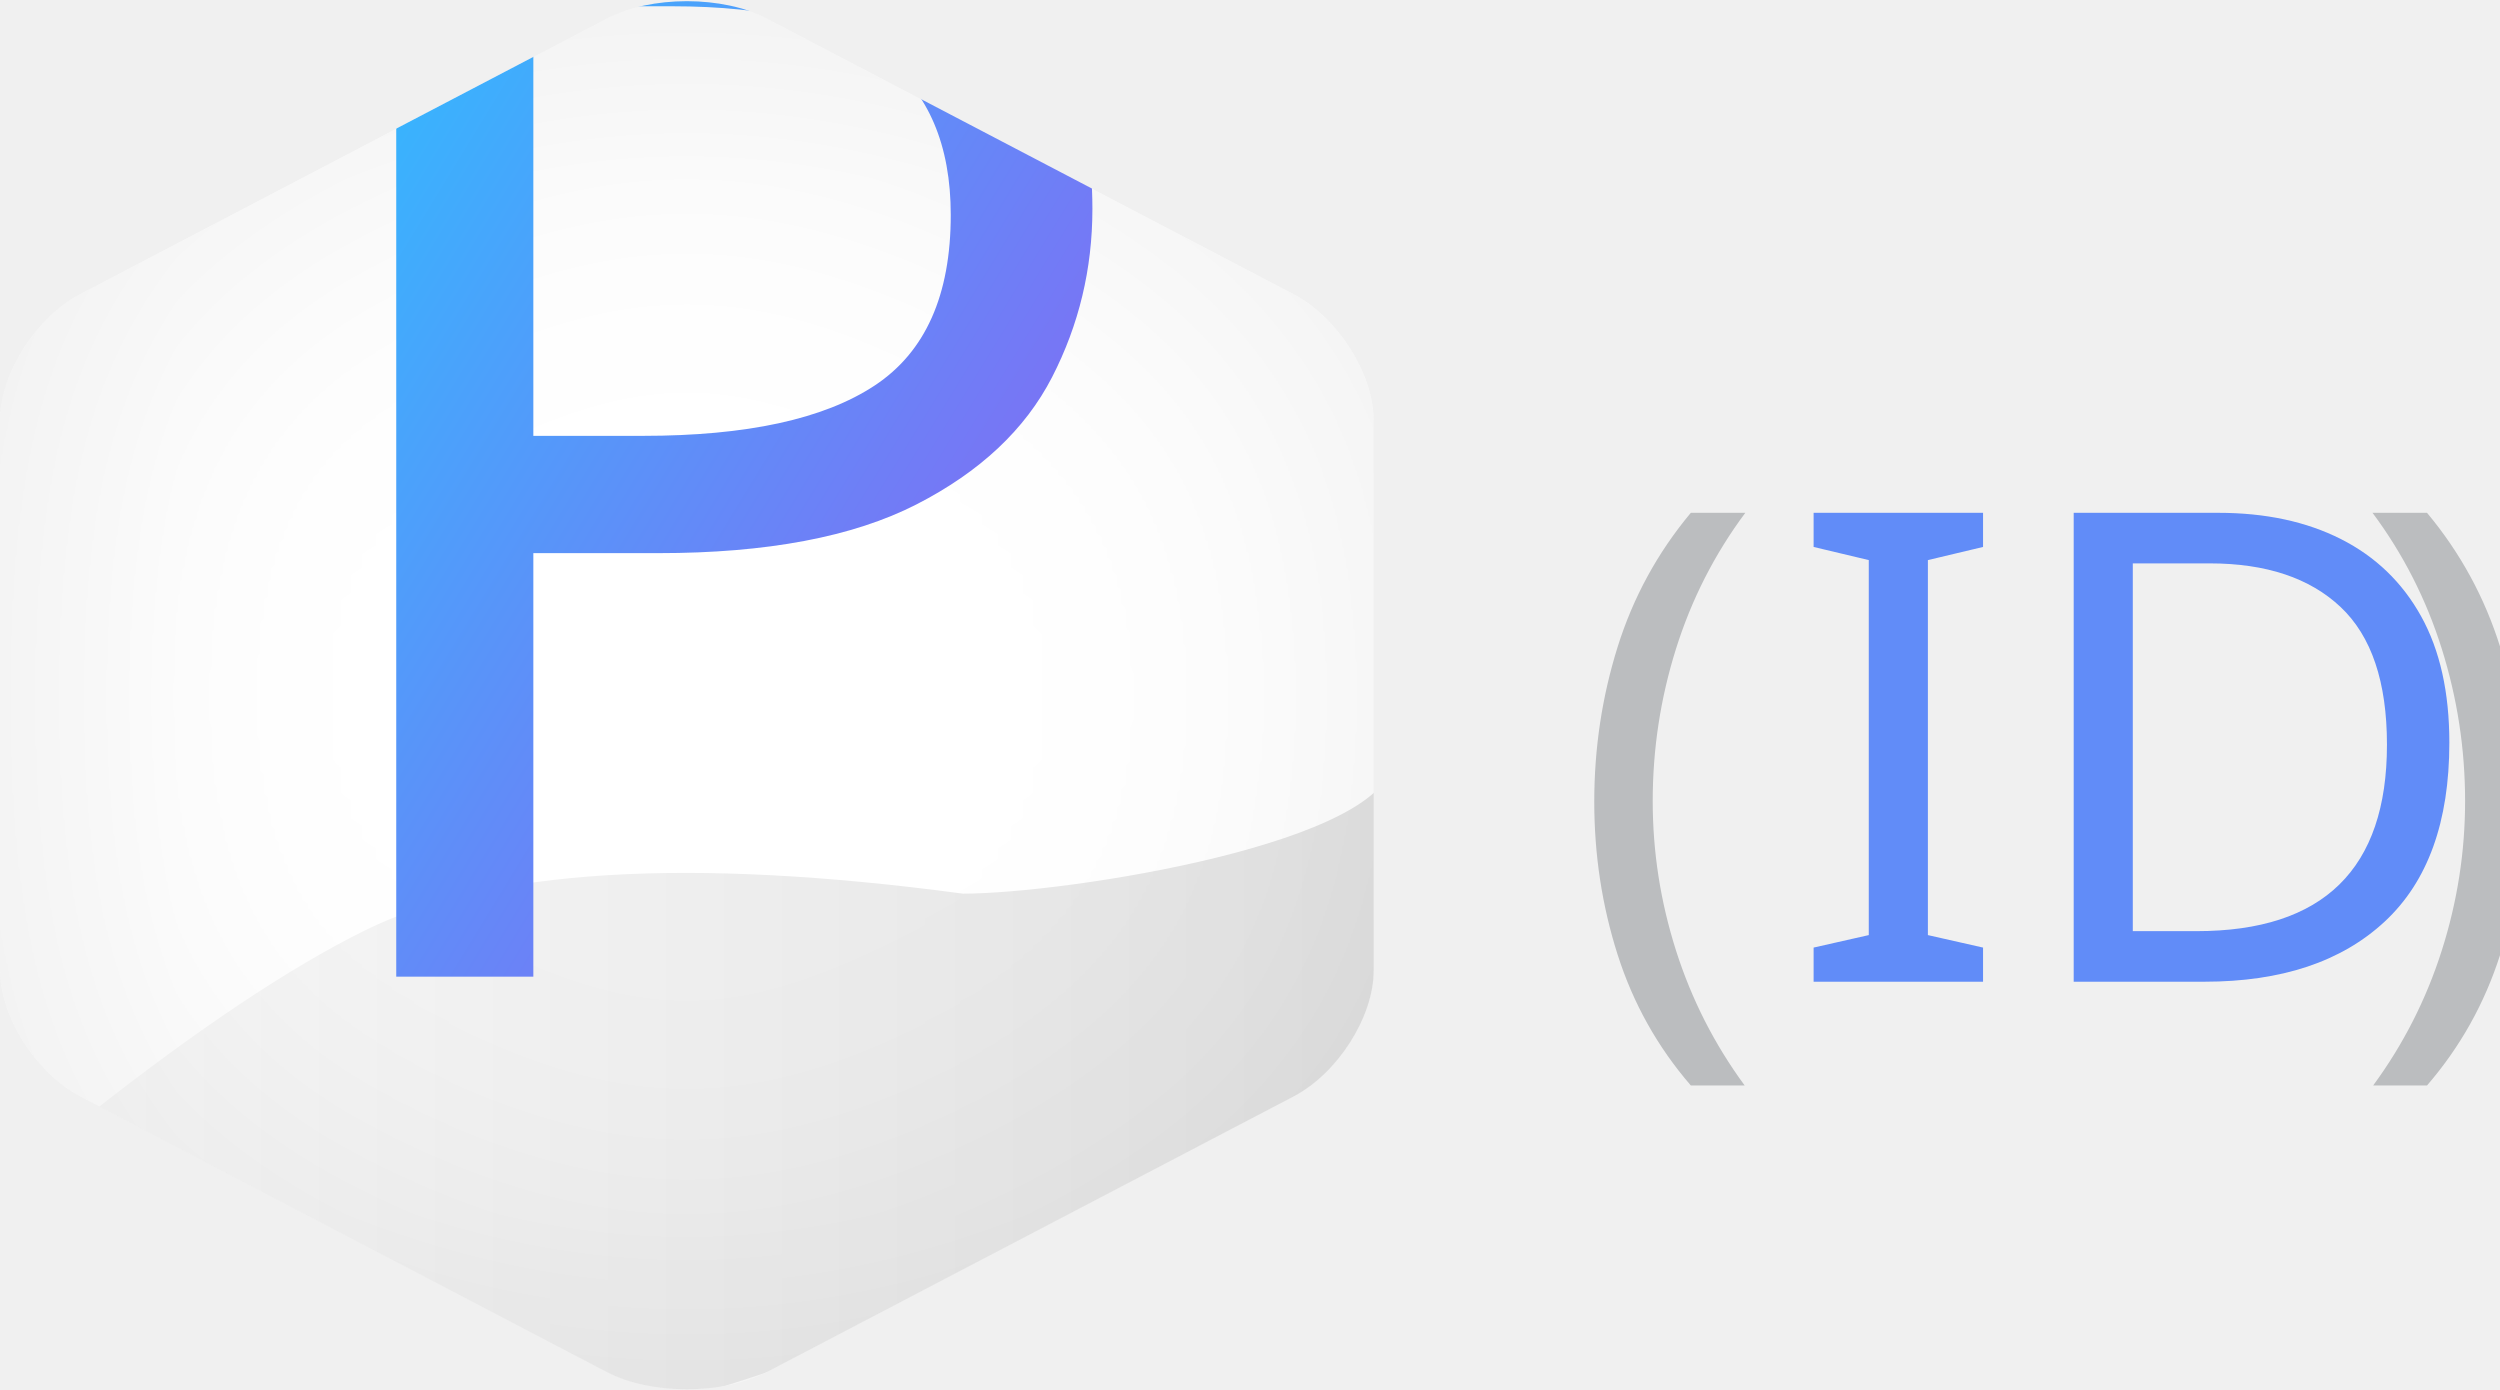
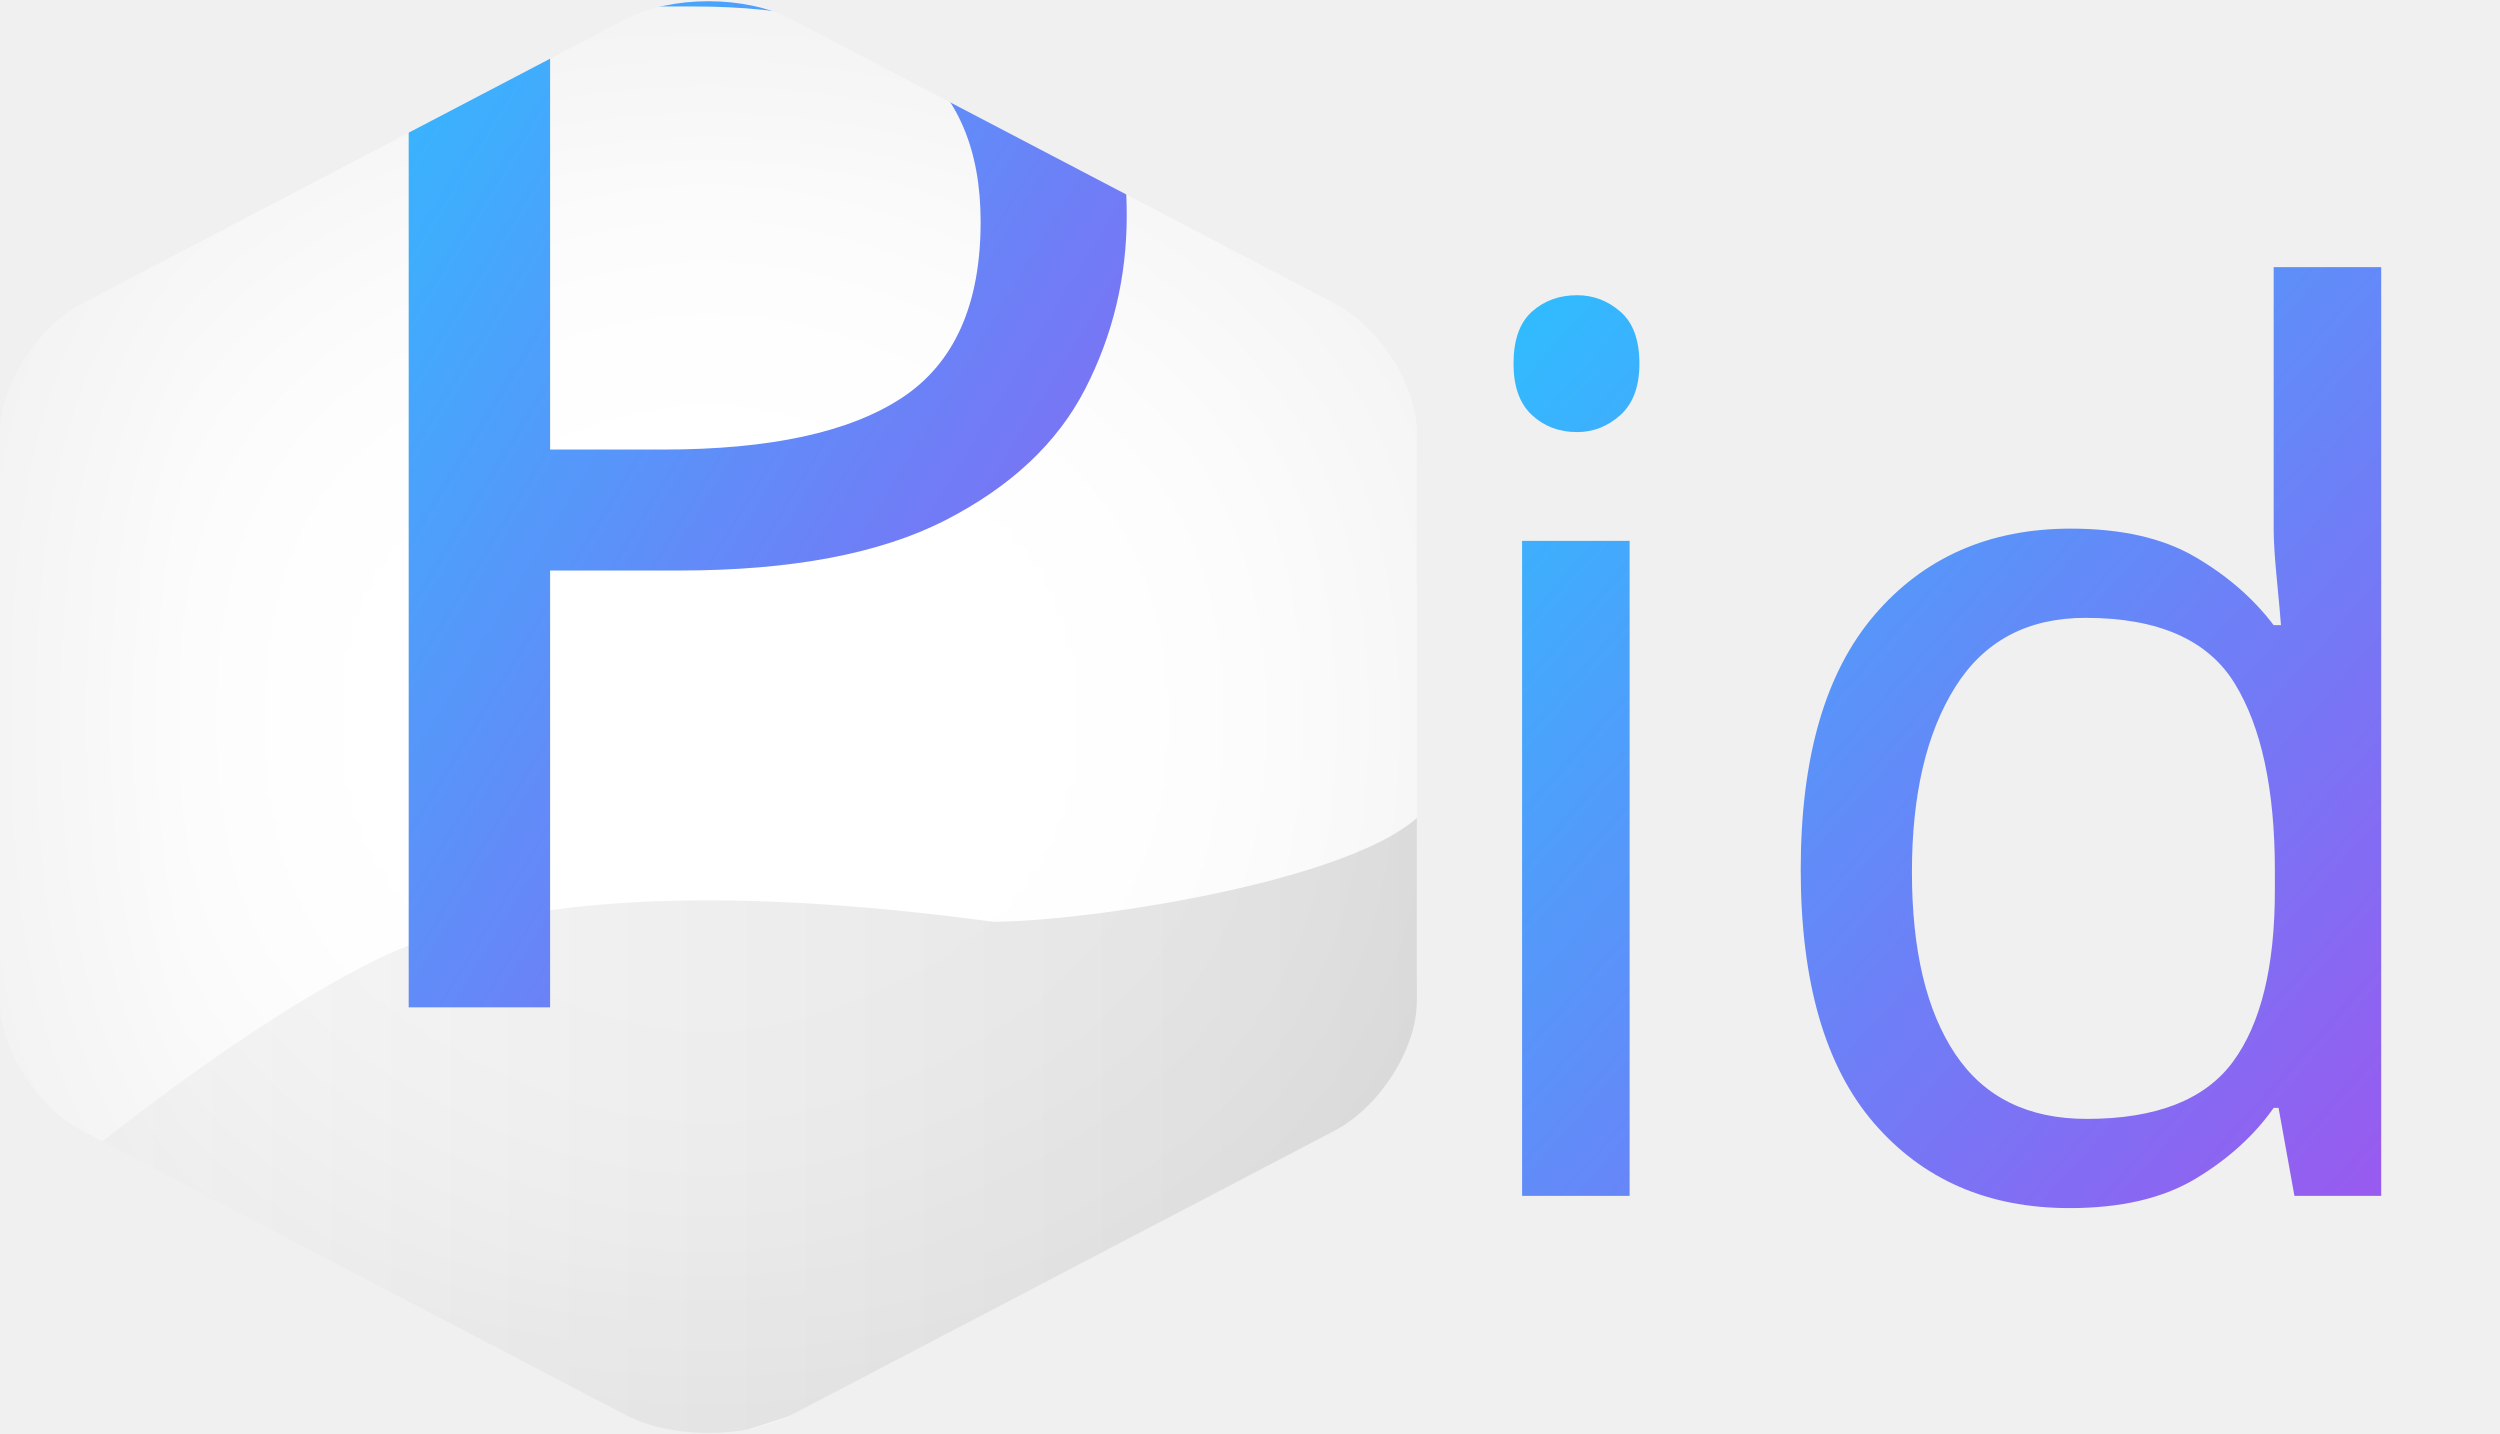
- <svg xmlns="http://www.w3.org/2000/svg" xmlns:xlink="http://www.w3.org/1999/xlink" width="1477" height="821" viewBox="0 0 1477 821">
+ <svg xmlns="http://www.w3.org/2000/svg" xmlns:xlink="http://www.w3.org/1999/xlink" width="1432" height="821" viewBox="0 0 1432 821">
  <defs>
-     <path id="logo-a" d="M405.506,0.7 C388.462,0.736 371.44,4.136 358.508,10.901 L47.269,173.728 C21.272,187.328 0,220.713 0,247.916 L0,573.565 C0,600.766 21.272,634.155 47.269,647.759 L185.084,719.855 L358.508,810.58 C384.505,824.183 427.049,824.183 453.044,810.58 L764.285,647.759 C790.291,634.155 811.554,600.766 811.554,573.565 L811.554,247.916 C811.554,220.713 790.291,187.328 764.285,173.728 L453.044,10.901 C440.115,4.136 423.092,0.736 406.048,0.7 L405.506,0.7 Z" />
-     <path id="logo-c" d="M358.508,10.901 L47.269,173.728 C21.272,187.328 0,220.713 0,247.916 L0,573.565 C0,600.766 21.272,634.155 47.269,647.759 L185.084,719.855 L358.508,810.58 C384.505,824.183 427.049,824.183 453.044,810.58 L764.285,647.759 C790.291,634.155 811.554,600.766 811.554,573.565 L811.554,247.916 C811.554,220.713 790.291,187.328 764.285,173.728 L453.044,10.901 C440.115,4.136 423.092,0.736 406.048,0.7 C388.462,0.736 371.44,4.136 358.508,10.901 Z" />
-     <filter id="logo-d" width="127.5%" height="127.2%" x="-13.7%" y="-13.6%" filterUnits="objectBoundingBox">
+     <linearGradient id="logo-a" x1="0%" x2="128.105%" y1="-2.284%" y2="120.365%">
+       <stop offset="0%" stop-color="#2DBFFF" />
+       <stop offset="57.265%" stop-color="#7875F5" />
+       <stop offset="100%" stop-color="#B543E9" />
+     </linearGradient>
+     <path id="logo-b" d="M405.506,0.7 C388.462,0.736 371.44,4.136 358.508,10.901 L47.269,173.728 C21.272,187.328 0,220.713 0,247.916 L0,573.565 C0,600.766 21.272,634.155 47.269,647.759 L185.084,719.855 L358.508,810.58 C384.505,824.183 427.049,824.183 453.044,810.58 L764.285,647.759 C790.291,634.155 811.554,600.766 811.554,573.565 L811.554,247.916 C811.554,220.713 790.291,187.328 764.285,173.728 L453.044,10.901 C440.115,4.136 423.092,0.736 406.048,0.7 L405.506,0.7 Z" />
+     <path id="logo-d" d="M358.508,10.901 L47.269,173.728 C21.272,187.328 0,220.713 0,247.916 L0,573.565 C0,600.766 21.272,634.155 47.269,647.759 L185.084,719.855 L358.508,810.58 C384.505,824.183 427.049,824.183 453.044,810.58 L764.285,647.759 C790.291,634.155 811.554,600.766 811.554,573.565 L811.554,247.916 C811.554,220.713 790.291,187.328 764.285,173.728 L453.044,10.901 C440.115,4.136 423.092,0.736 406.048,0.7 C388.462,0.736 371.44,4.136 358.508,10.901 Z" />
+     <filter id="logo-e" width="127.5%" height="127.2%" x="-13.7%" y="-13.6%" filterUnits="objectBoundingBox">
      <feGaussianBlur in="SourceAlpha" result="shadowBlurInner1" stdDeviation="111" />
      <feOffset dy="1" in="shadowBlurInner1" result="shadowOffsetInner1" />
      <feComposite in="shadowOffsetInner1" in2="SourceAlpha" k2="-1" k3="1" operator="arithmetic" result="shadowInnerInner1" />
      <feColorMatrix in="shadowInnerInner1" values="0 0 0 0 0   0 0 0 0 0   0 0 0 0 0  0 0 0 0.062 0" />
    </filter>
-     <path id="logo-e" d="M0.605,270.049 L159,564.851 C159,595.864 156.017,645.974 186.233,661.484 L276.057,825.831 L366.745,864.926 C316.948,864.924 326.436,841.462 347.852,985.251 C369.268,1129.04 741.012,894.154 705.786,869.124 C695.261,861.646 516.848,420.751 509.843,334.456 C509.703,332.731 510.694,320.554 509.843,320.035 C459.223,289.145 441.398,147.982 420.425,119.663 C365.084,44.938 319.738,8.275 331.071,0.919 L0.605,270.049 Z" />
-     <linearGradient id="logo-f" x1="50%" x2="50%" y1="0%" y2="100%">
+     <path id="logo-f" d="M0.605,270.049 L159,564.851 C159,595.864 156.017,645.974 186.233,661.484 L276.057,825.831 L366.745,864.926 C316.948,864.924 326.436,841.462 347.852,985.251 C369.268,1129.04 741.012,894.154 705.786,869.124 C695.261,861.646 516.848,420.751 509.843,334.456 C509.703,332.731 510.694,320.554 509.843,320.035 C459.223,289.145 441.398,147.982 420.425,119.663 C365.084,44.938 319.738,8.275 331.071,0.919 L0.605,270.049 Z" />
+     <linearGradient id="logo-g" x1="50%" x2="50%" y1="0%" y2="100%">
      <stop offset="0%" stop-opacity="0" />
      <stop offset="100%" stop-opacity=".114" />
      <stop offset="100%" />
    </linearGradient>
-     <linearGradient id="logo-h" x1="0%" x2="128.105%" y1="-2.284%" y2="120.365%">
-       <stop offset="0%" stop-color="#2DBFFF" />
-       <stop offset="57.265%" stop-color="#7875F5" />
-       <stop offset="100%" stop-color="#B543E9" />
-     </linearGradient>
  </defs>
  <g fill="none" fill-rule="evenodd">
-     <text font-family="DjangoRegular, Django" font-size="388">
-       <tspan x="926.374" y="580" fill="#BBBDBF">(</tspan>
-       <tspan x="1055.966" y="580" fill="#618CF8">ID</tspan>
-       <tspan x="1390.034" y="580" fill="#BBBDBF">)</tspan>
+     <text fill="url(#logo-a)" font-family="Vision-Regular, Vision" font-size="700">
+       <tspan x="812.35" y="685">id</tspan>
    </text>
-     <mask id="logo-b" fill="#fff">
-       <use xlink:href="#logo-a" />
+     <mask id="logo-c" fill="#fff">
+       <use xlink:href="#logo-b" />
    </mask>
-     <g mask="url(#logo-b)">
-       <use fill="#FFF" xlink:href="#logo-c" />
-       <use fill="#000" filter="url(#logo-d)" xlink:href="#logo-c" />
+     <g mask="url(#logo-c)">
+       <use fill="#FFF" xlink:href="#logo-d" />
+       <use fill="#000" filter="url(#logo-e)" xlink:href="#logo-d" />
    </g>
-     <g mask="url(#logo-b)">
+     <g mask="url(#logo-c)">
      <g transform="rotate(-90 455 471.5)">
-         <mask id="logo-g" fill="#fff">
-           <use xlink:href="#logo-e" />
+         <mask id="logo-h" fill="#fff">
+           <use xlink:href="#logo-f" />
        </mask>
-         <path fill="url(#logo-f)" d="M159,217.698 L95.885,392.645 C95.885,427.778 163.523,612.798 193.739,630.368 L276.057,825.831 L478.465,839.373 C428.668,839.371 398.531,646.243 398.531,585.392 C420.311,423.086 413.053,305.279 376.757,231.972 C332.598,142.783 231.959,15.113 74.84,-151.038 C74.84,-181.21 232.153,64.183 254.63,47.653 L159,217.698 Z" mask="url(#logo-g)" />
+         <path fill="url(#logo-g)" d="M159,217.698 L95.885,392.645 C95.885,427.778 163.523,612.798 193.739,630.368 L276.057,825.831 L478.465,839.373 C428.668,839.371 398.531,646.243 398.531,585.392 C420.311,423.086 413.053,305.279 376.757,231.972 C332.598,142.783 231.959,15.113 74.84,-151.038 C74.84,-181.21 232.153,64.183 254.63,47.653 L159,217.698 Z" mask="url(#logo-h)" />
      </g>
    </g>
-     <text fill="url(#logo-h)" font-family="Magz" font-size="900" mask="url(#logo-b)">
+     <text fill="url(#logo-a)" font-family="Magz" font-size="900" mask="url(#logo-c)">
      <tspan x="146.8" y="577">P</tspan>
    </text>
  </g>
</svg>
